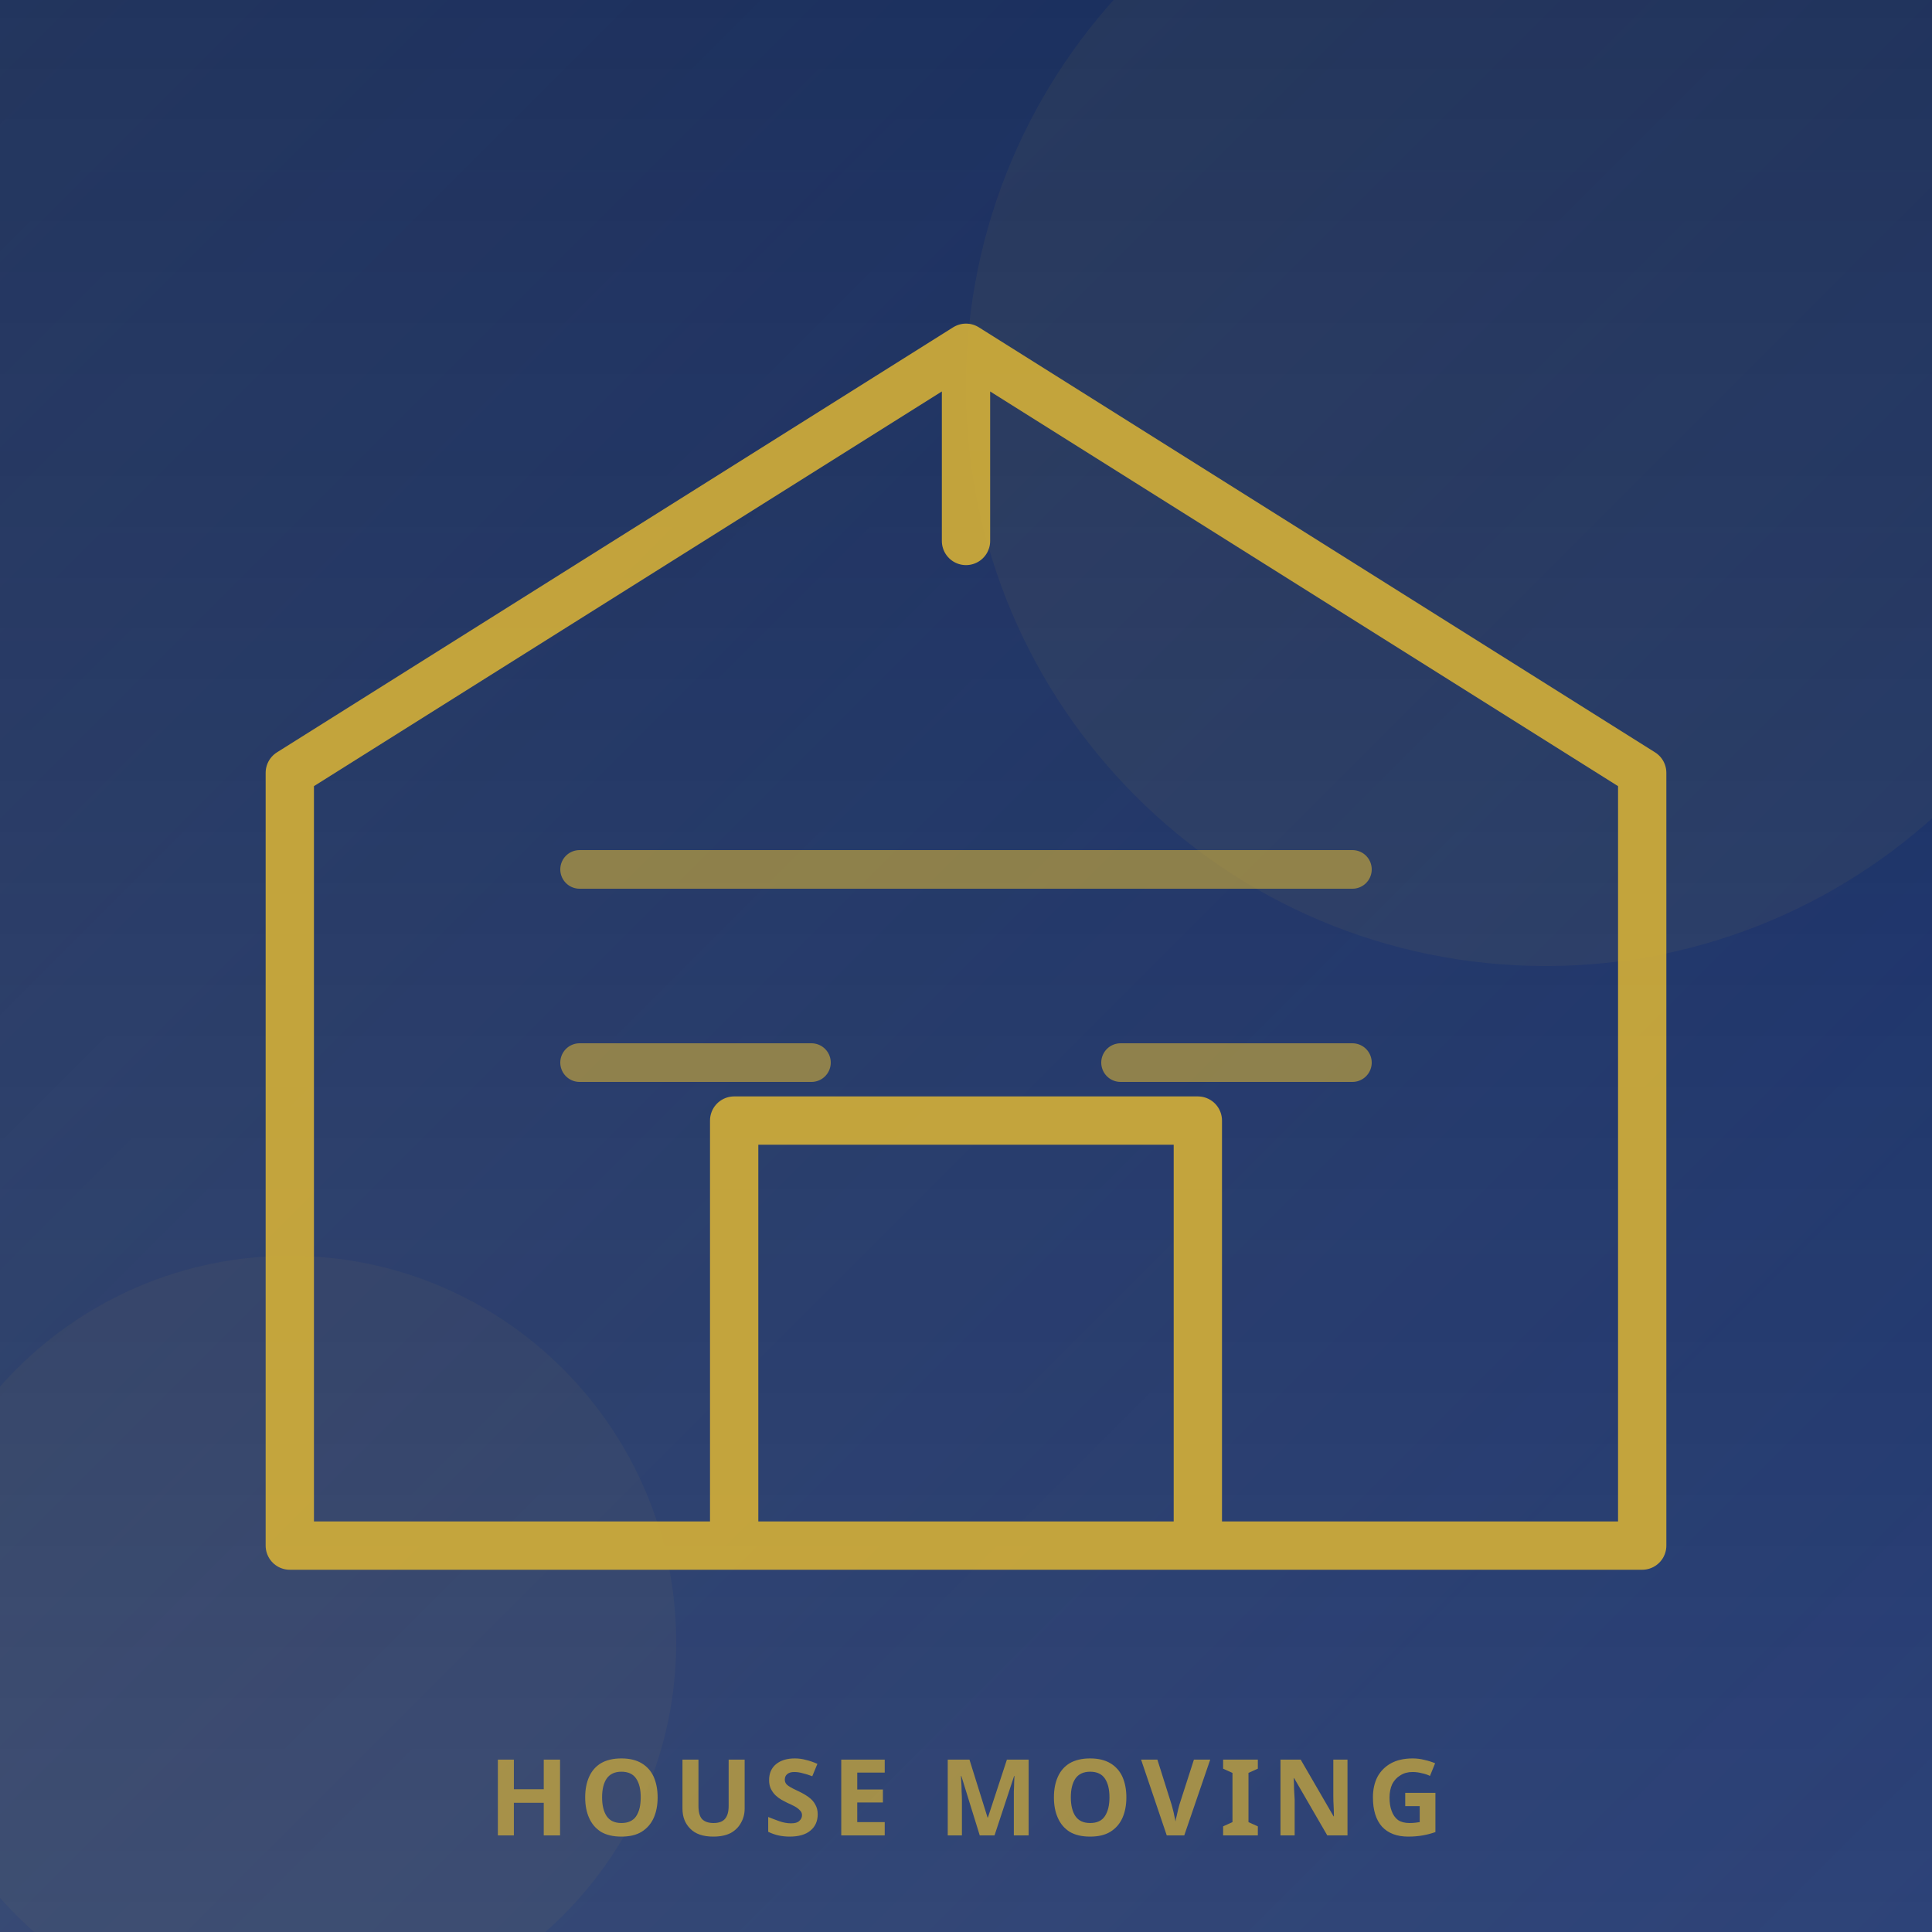
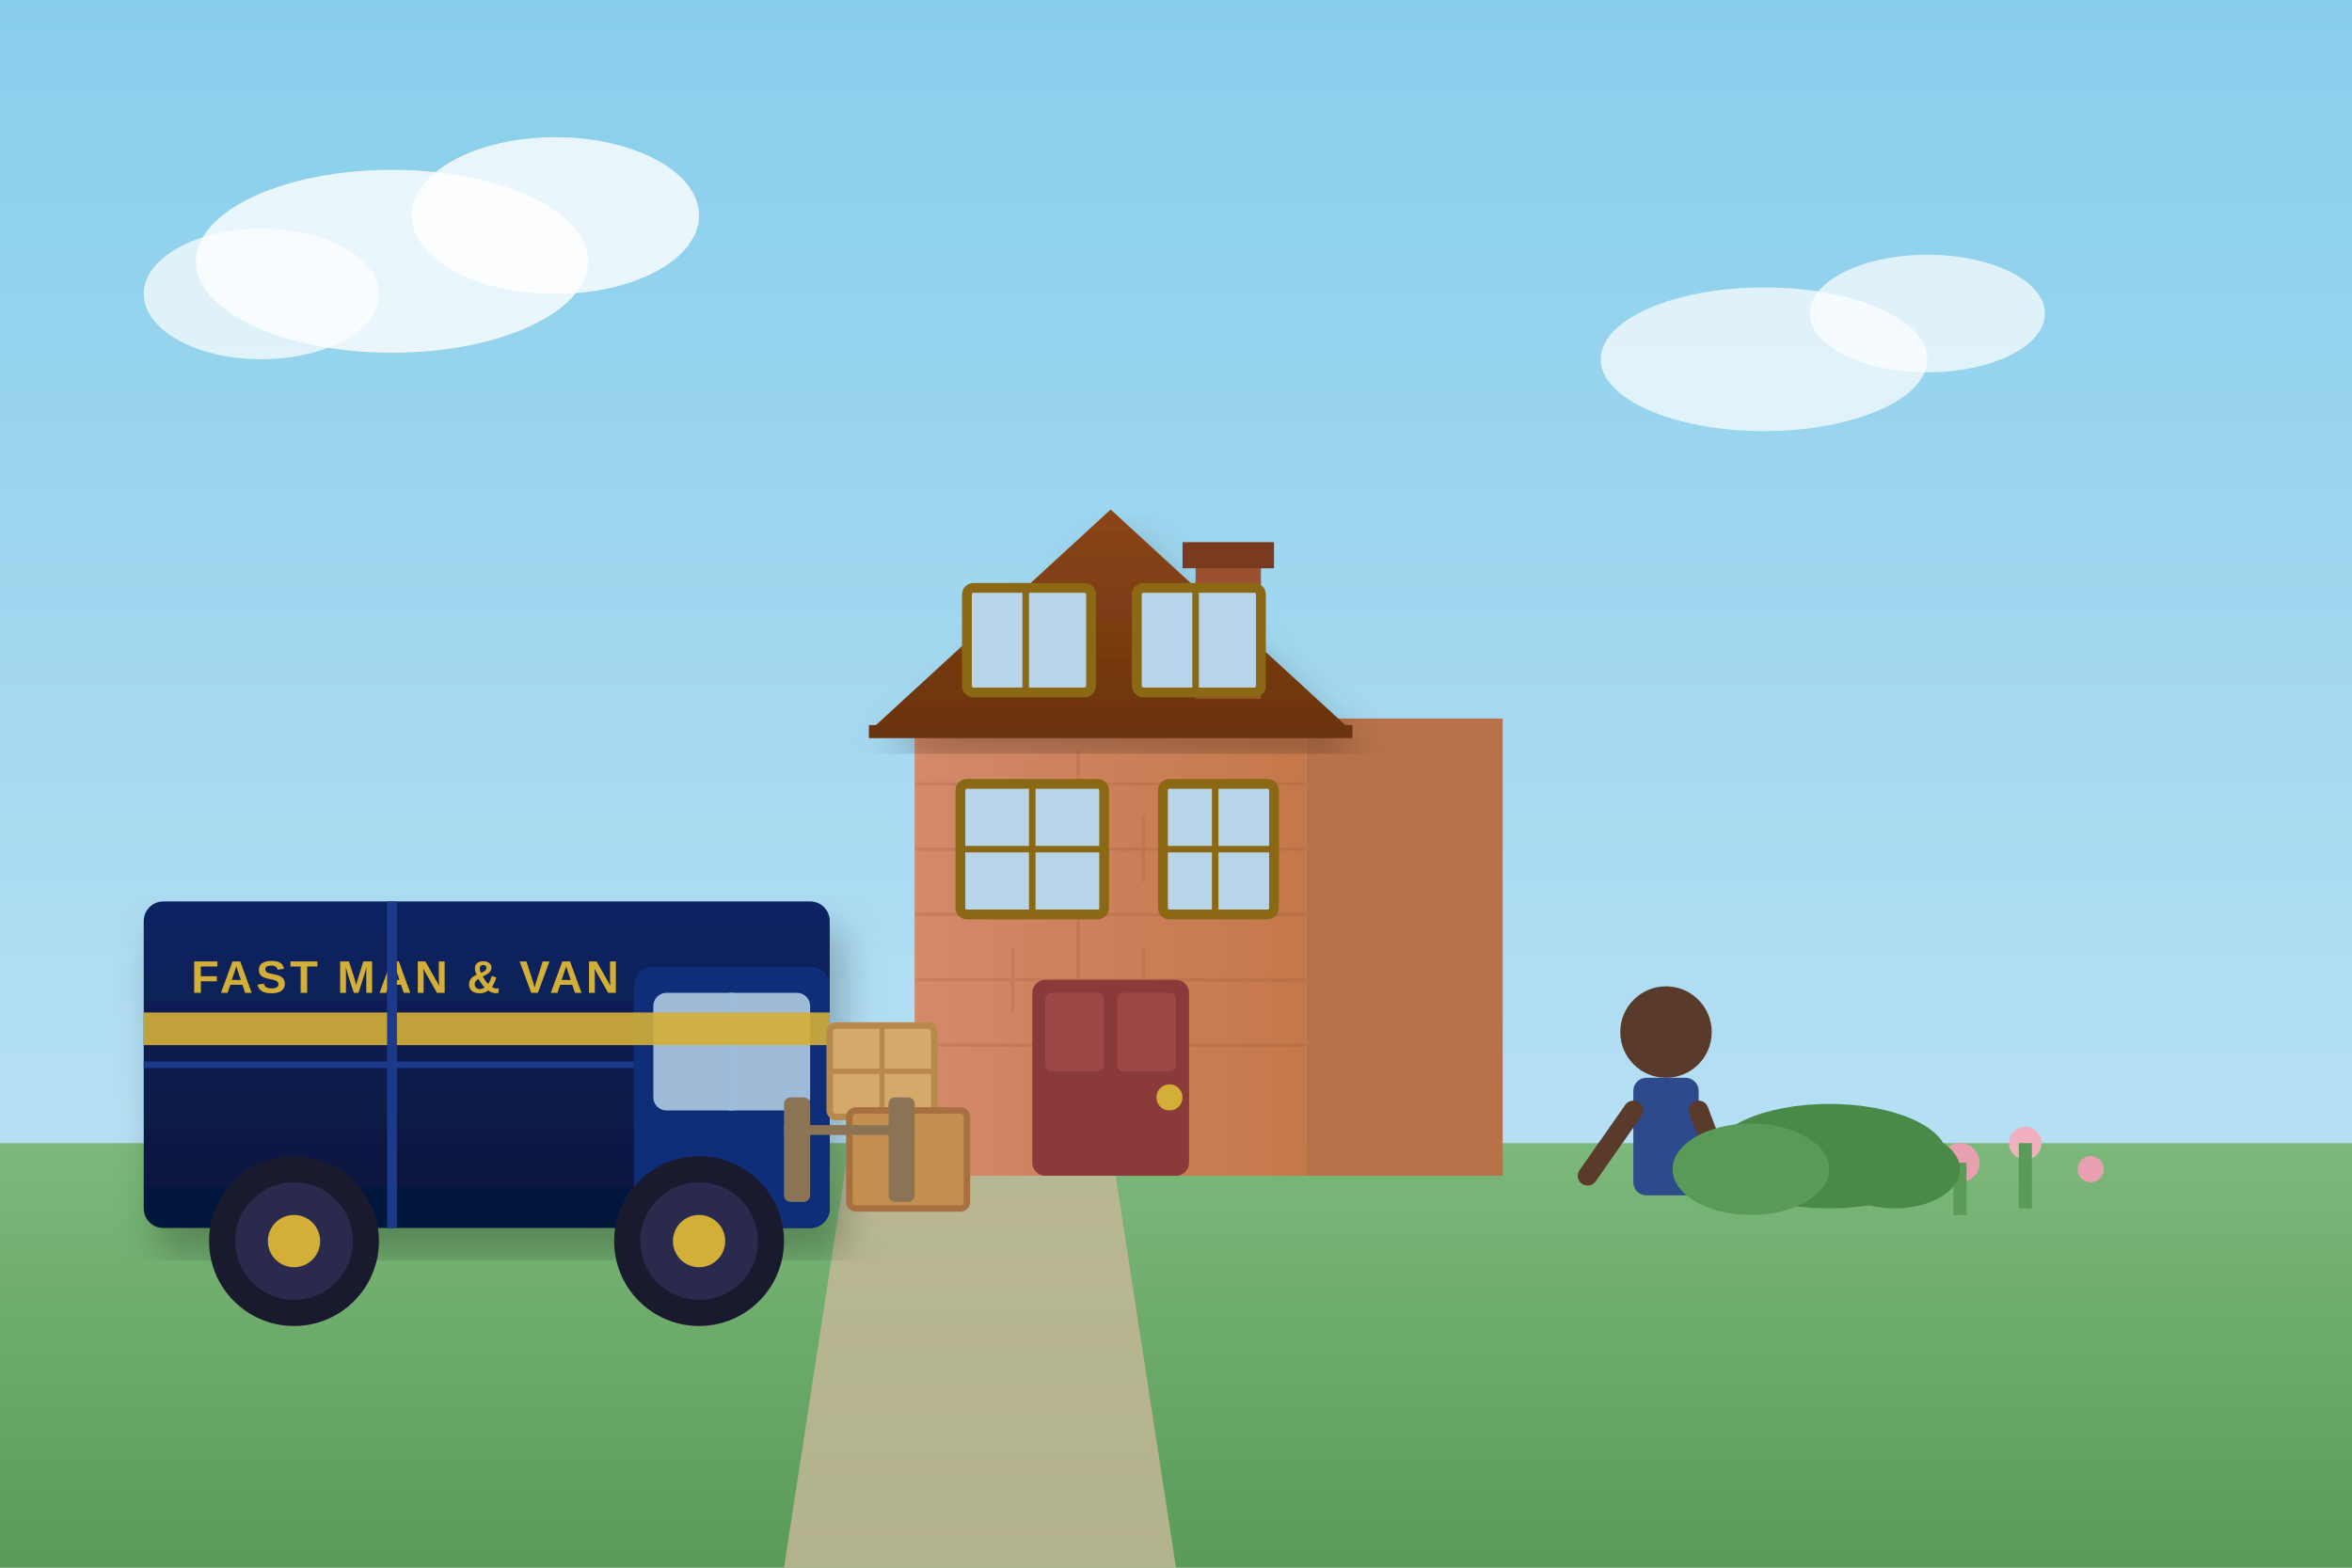
- <svg xmlns="http://www.w3.org/2000/svg" viewBox="0 0 100 100">
+ <svg xmlns="http://www.w3.org/2000/svg" viewBox="0 0 360 240">
  <defs>
-     <linearGradient id="bg" x1="0" y1="0" x2="0" y2="1">
-       <stop offset="0" stop-color="#0A2463" stop-opacity="1" />
-       <stop offset="1" stop-color="#0A2463" stop-opacity="0.85" />
+     <linearGradient id="sky" x1="0" y1="0" x2="0" y2="1">
+       <stop offset="0%" stop-color="#87CEEB" />
+       <stop offset="100%" stop-color="#C8E6F7" />
    </linearGradient>
-     <linearGradient id="glow" x1="0" y1="0" x2="1" y2="1">
-       <stop offset="0" stop-color="#D4AF37" stop-opacity="0.12" />
-       <stop offset="1" stop-color="#D4AF37" stop-opacity="0" />
+     <linearGradient id="ground" x1="0" y1="0" x2="0" y2="1">
+       <stop offset="0%" stop-color="#7CB87A" />
+       <stop offset="100%" stop-color="#5A9B58" />
    </linearGradient>
+     <linearGradient id="vanBody" x1="0" y1="0" x2="0" y2="1">
+       <stop offset="0%" stop-color="#0A2463" />
+       <stop offset="100%" stop-color="#061539" />
+     </linearGradient>
+     <linearGradient id="roof" x1="0" y1="0" x2="0" y2="1">
+       <stop offset="0%" stop-color="#8B4513" />
+       <stop offset="100%" stop-color="#6B3410" />
+     </linearGradient>
+     <linearGradient id="wall" x1="0" y1="0" x2="1" y2="0">
+       <stop offset="0%" stop-color="#D4896A" />
+       <stop offset="100%" stop-color="#C4784A" />
+     </linearGradient>
+     <filter id="shadow">
+       <feDropShadow dx="2" dy="4" stdDeviation="3" flood-opacity="0.25" />
+     </filter>
  </defs>
-   <rect width="100" height="100" fill="url(#bg)" />
-   <rect width="100" height="100" fill="url(#glow)" />
-   <circle cx="80" cy="20" r="30" fill="#D4AF37" opacity="0.06" />
-   <circle cx="15" cy="85" r="20" fill="#D4AF37" opacity="0.05" />
-   <path d="M50,18 L85,40 L85,80 L15,80 L15,40 Z M38,80 L38,58 L62,58 L62,80 Z M50,18 L50,28" stroke="#D4AF37" stroke-width="2.5" fill="none" stroke-linecap="round" stroke-linejoin="round" opacity="0.9" />
-   <path d="M30,55 L42,55 M58,55 L70,55 M30,45 L70,45" stroke="#D4AF37" stroke-width="2" fill="none" stroke-linecap="round" stroke-linejoin="round" opacity="0.6" />
-   <text x="50" y="95" font-family="system-ui,sans-serif" font-size="5.5" font-weight="700" fill="#D4AF37" text-anchor="middle" opacity="0.7" letter-spacing="0.5">HOUSE MOVING</text>
+   <rect width="360" height="240" fill="url(#sky)" />
+   <ellipse cx="60" cy="40" rx="30" ry="14" fill="white" opacity="0.8" />
+   <ellipse cx="85" cy="33" rx="22" ry="12" fill="white" opacity="0.8" />
+   <ellipse cx="40" cy="45" rx="18" ry="10" fill="white" opacity="0.7" />
+   <ellipse cx="270" cy="55" rx="25" ry="11" fill="white" opacity="0.7" />
+   <ellipse cx="295" cy="48" rx="18" ry="9" fill="white" opacity="0.7" />
+   <rect x="0" y="175" width="360" height="65" fill="url(#ground)" />
+   <polygon points="120,240 180,240 170,175 130,175" fill="#C8B89A" opacity="0.8" />
+   <rect x="200" y="110" width="30" height="70" fill="#B8724A" />
+   <rect x="140" y="110" width="60" height="70" fill="url(#wall)" />
+   <g opacity="0.15" stroke="#7A4020" stroke-width="0.5" fill="none">
+     <line x1="140" y1="120" x2="200" y2="120" />
+     <line x1="140" y1="130" x2="200" y2="130" />
+     <line x1="140" y1="140" x2="200" y2="140" />
+     <line x1="140" y1="150" x2="200" y2="150" />
+     <line x1="140" y1="160" x2="200" y2="160" />
+     <line x1="165" y1="115" x2="165" y2="175" />
+     <line x1="155" y1="125" x2="155" y2="135" />
+     <line x1="175" y1="125" x2="175" y2="135" />
+     <line x1="155" y1="145" x2="155" y2="155" />
+     <line x1="175" y1="145" x2="175" y2="155" />
+   </g>
+   <polygon points="133,112 170,78 207,112" fill="url(#roof)" filter="url(#shadow)" />
+   <line x1="133" y1="112" x2="207" y2="112" stroke="#6B3410" stroke-width="2" />
+   <rect x="183" y="85" width="10" height="22" fill="#9B5030" />
+   <rect x="181" y="83" width="14" height="4" fill="#7A3A20" />
+   <rect x="147" y="120" width="22" height="20" rx="1" fill="#B8D4E8" />
+   <rect x="147" y="120" width="22" height="20" rx="1" fill="none" stroke="#8B6914" stroke-width="1.5" />
+   <line x1="158" y1="120" x2="158" y2="140" stroke="#8B6914" stroke-width="1" />
+   <line x1="147" y1="130" x2="169" y2="130" stroke="#8B6914" stroke-width="1" />
+   <rect x="178" y="120" width="17" height="20" rx="1" fill="#B8D4E8" />
+   <rect x="178" y="120" width="17" height="20" rx="1" fill="none" stroke="#8B6914" stroke-width="1.5" />
+   <line x1="186" y1="120" x2="186" y2="140" stroke="#8B6914" stroke-width="1" />
+   <line x1="178" y1="130" x2="195" y2="130" stroke="#8B6914" stroke-width="1" />
+   <rect x="158" y="150" width="24" height="30" rx="2" fill="#8B3A3A" />
+   <rect x="160" y="152" width="9" height="12" rx="1" fill="#A85050" opacity="0.6" />
+   <rect x="171" y="152" width="9" height="12" rx="1" fill="#A85050" opacity="0.6" />
+   <circle cx="179" cy="168" r="2" fill="#D4AF37" />
+   <rect x="148" y="90" width="19" height="16" rx="1" fill="#B8D4E8" />
+   <rect x="148" y="90" width="19" height="16" rx="1" fill="none" stroke="#8B6914" stroke-width="1.5" />
+   <line x1="157" y1="90" x2="157" y2="106" stroke="#8B6914" stroke-width="1" />
+   <rect x="174" y="90" width="19" height="16" rx="1" fill="#B8D4E8" />
+   <rect x="174" y="90" width="19" height="16" rx="1" fill="none" stroke="#8B6914" stroke-width="1.5" />
+   <line x1="183" y1="90" x2="183" y2="106" stroke="#8B6914" stroke-width="1" />
+   <rect x="22" y="138" width="105" height="50" rx="3" fill="url(#vanBody)" filter="url(#shadow)" />
+   <rect x="97" y="148" width="30" height="40" rx="3" fill="#0E2E7A" />
+   <rect x="100" y="152" width="24" height="18" rx="2" fill="#B8D4E8" opacity="0.85" />
+   <line x1="112" y1="152" x2="112" y2="170" stroke="#9ABFDB" stroke-width="0.8" />
+   <rect x="22" y="155" width="105" height="5" fill="#D4AF37" opacity="0.9" />
+   <text x="62" y="152" font-family="system-ui,Arial,sans-serif" font-size="7" font-weight="800" fill="#D4AF37" text-anchor="middle" letter-spacing="0.5">FAST MAN &amp; VAN</text>
+   <line x1="60" y1="138" x2="60" y2="188" stroke="#1B3A8C" stroke-width="1.5" />
+   <line x1="22" y1="163" x2="97" y2="163" stroke="#1B3A8C" stroke-width="1" />
+   <circle cx="45" cy="190" r="13" fill="#1A1A2E" />
+   <circle cx="45" cy="190" r="9" fill="#2A2A4E" />
+   <circle cx="45" cy="190" r="4" fill="#D4AF37" />
+   <circle cx="107" cy="190" r="13" fill="#1A1A2E" />
+   <circle cx="107" cy="190" r="9" fill="#2A2A4E" />
+   <circle cx="107" cy="190" r="4" fill="#D4AF37" />
+   <rect x="127" y="157" width="16" height="14" rx="1" fill="#D4A96A" />
+   <rect x="127" y="157" width="16" height="14" rx="1" fill="none" stroke="#B8894A" stroke-width="1" />
+   <line x1="135" y1="157" x2="135" y2="171" stroke="#B8894A" stroke-width="0.8" />
+   <line x1="127" y1="164" x2="143" y2="164" stroke="#B8894A" stroke-width="0.8" />
+   <rect x="130" y="170" width="18" height="15" rx="1" fill="#C49050" />
+   <rect x="130" y="170" width="18" height="15" rx="1" fill="none" stroke="#A87040" stroke-width="1" />
+   <circle cx="255" cy="158" r="7" fill="#5A3A2A" />
+   <rect x="250" y="165" width="10" height="18" rx="2" fill="#2C4A8C" />
+   <line x1="250" y1="170" x2="243" y2="180" stroke="#5A3A2A" stroke-width="3" stroke-linecap="round" />
+   <line x1="260" y1="170" x2="263" y2="178" stroke="#5A3A2A" stroke-width="3" stroke-linecap="round" />
+   <rect x="120" y="168" width="4" height="16" rx="1" fill="#8B7355" />
+   <rect x="136" y="168" width="4" height="16" rx="1" fill="#8B7355" />
+   <line x1="120" y1="173" x2="140" y2="173" stroke="#8B7355" stroke-width="1.5" />
+   <circle cx="300" cy="178" r="3" fill="#E8A0B0" />
+   <circle cx="310" cy="175" r="2.5" fill="#F0B0C0" />
+   <circle cx="320" cy="179" r="2" fill="#E8A0B0" />
+   <rect x="299" y="178" width="2" height="8" fill="#5A9B58" />
+   <rect x="309" y="175" width="2" height="10" fill="#5A9B58" />
+   <ellipse cx="280" cy="177" rx="18" ry="8" fill="#4A8A48" />
+   <ellipse cx="268" cy="179" rx="12" ry="7" fill="#5A9A58" />
+   <ellipse cx="290" cy="179" rx="10" ry="6" fill="#4A8A48" />
</svg>
